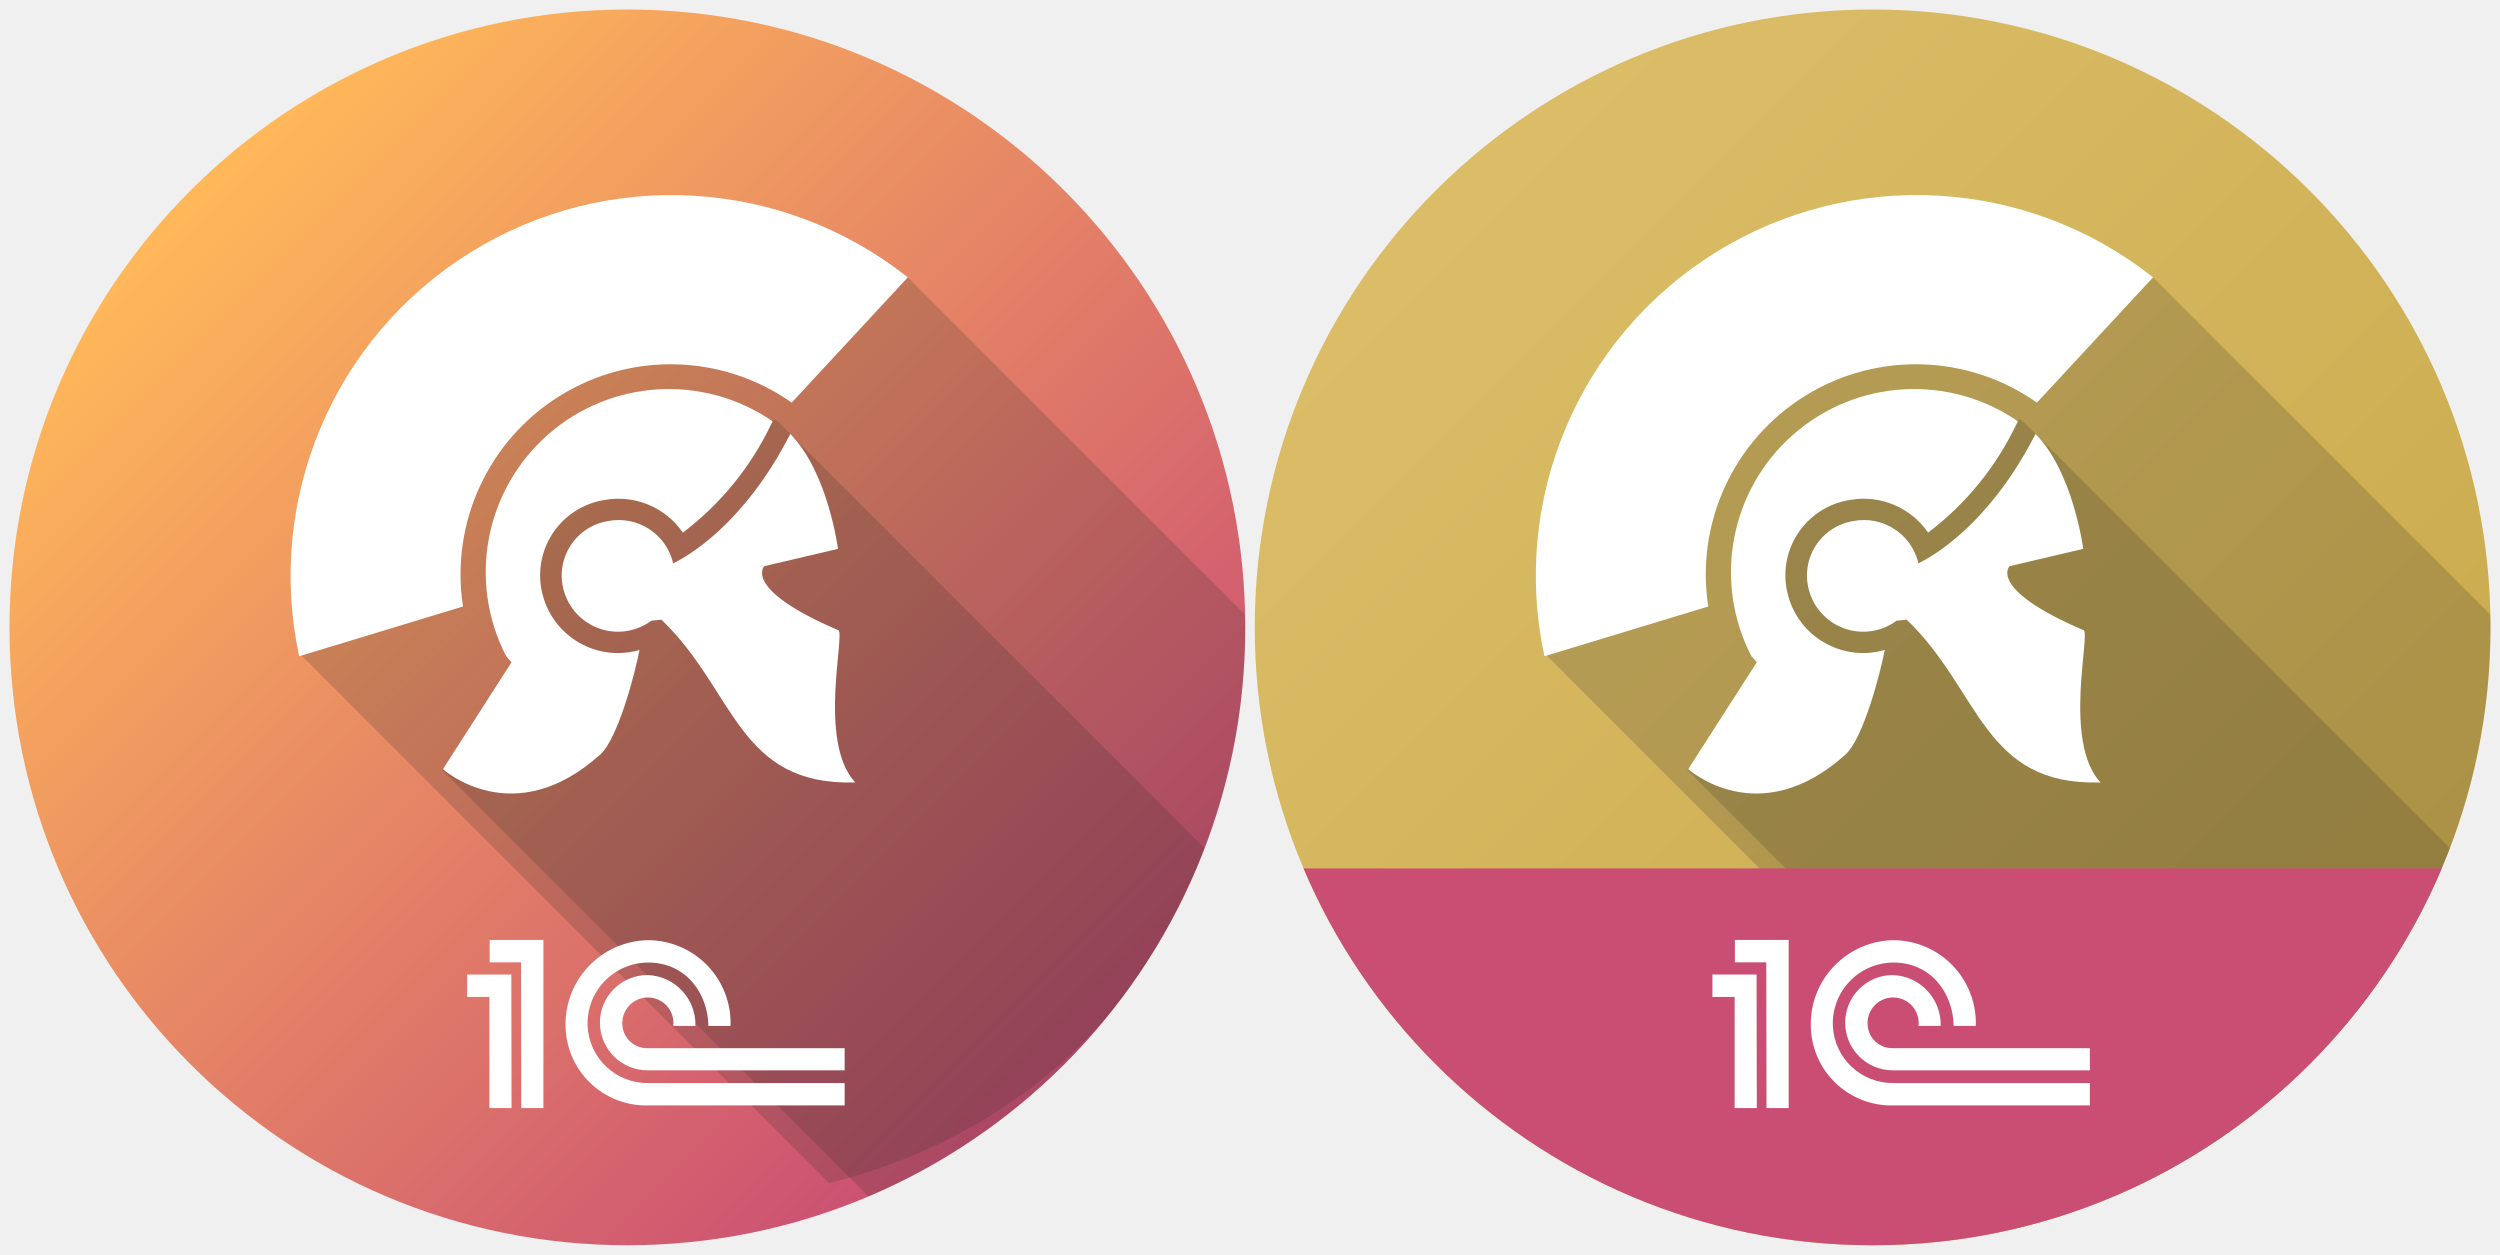
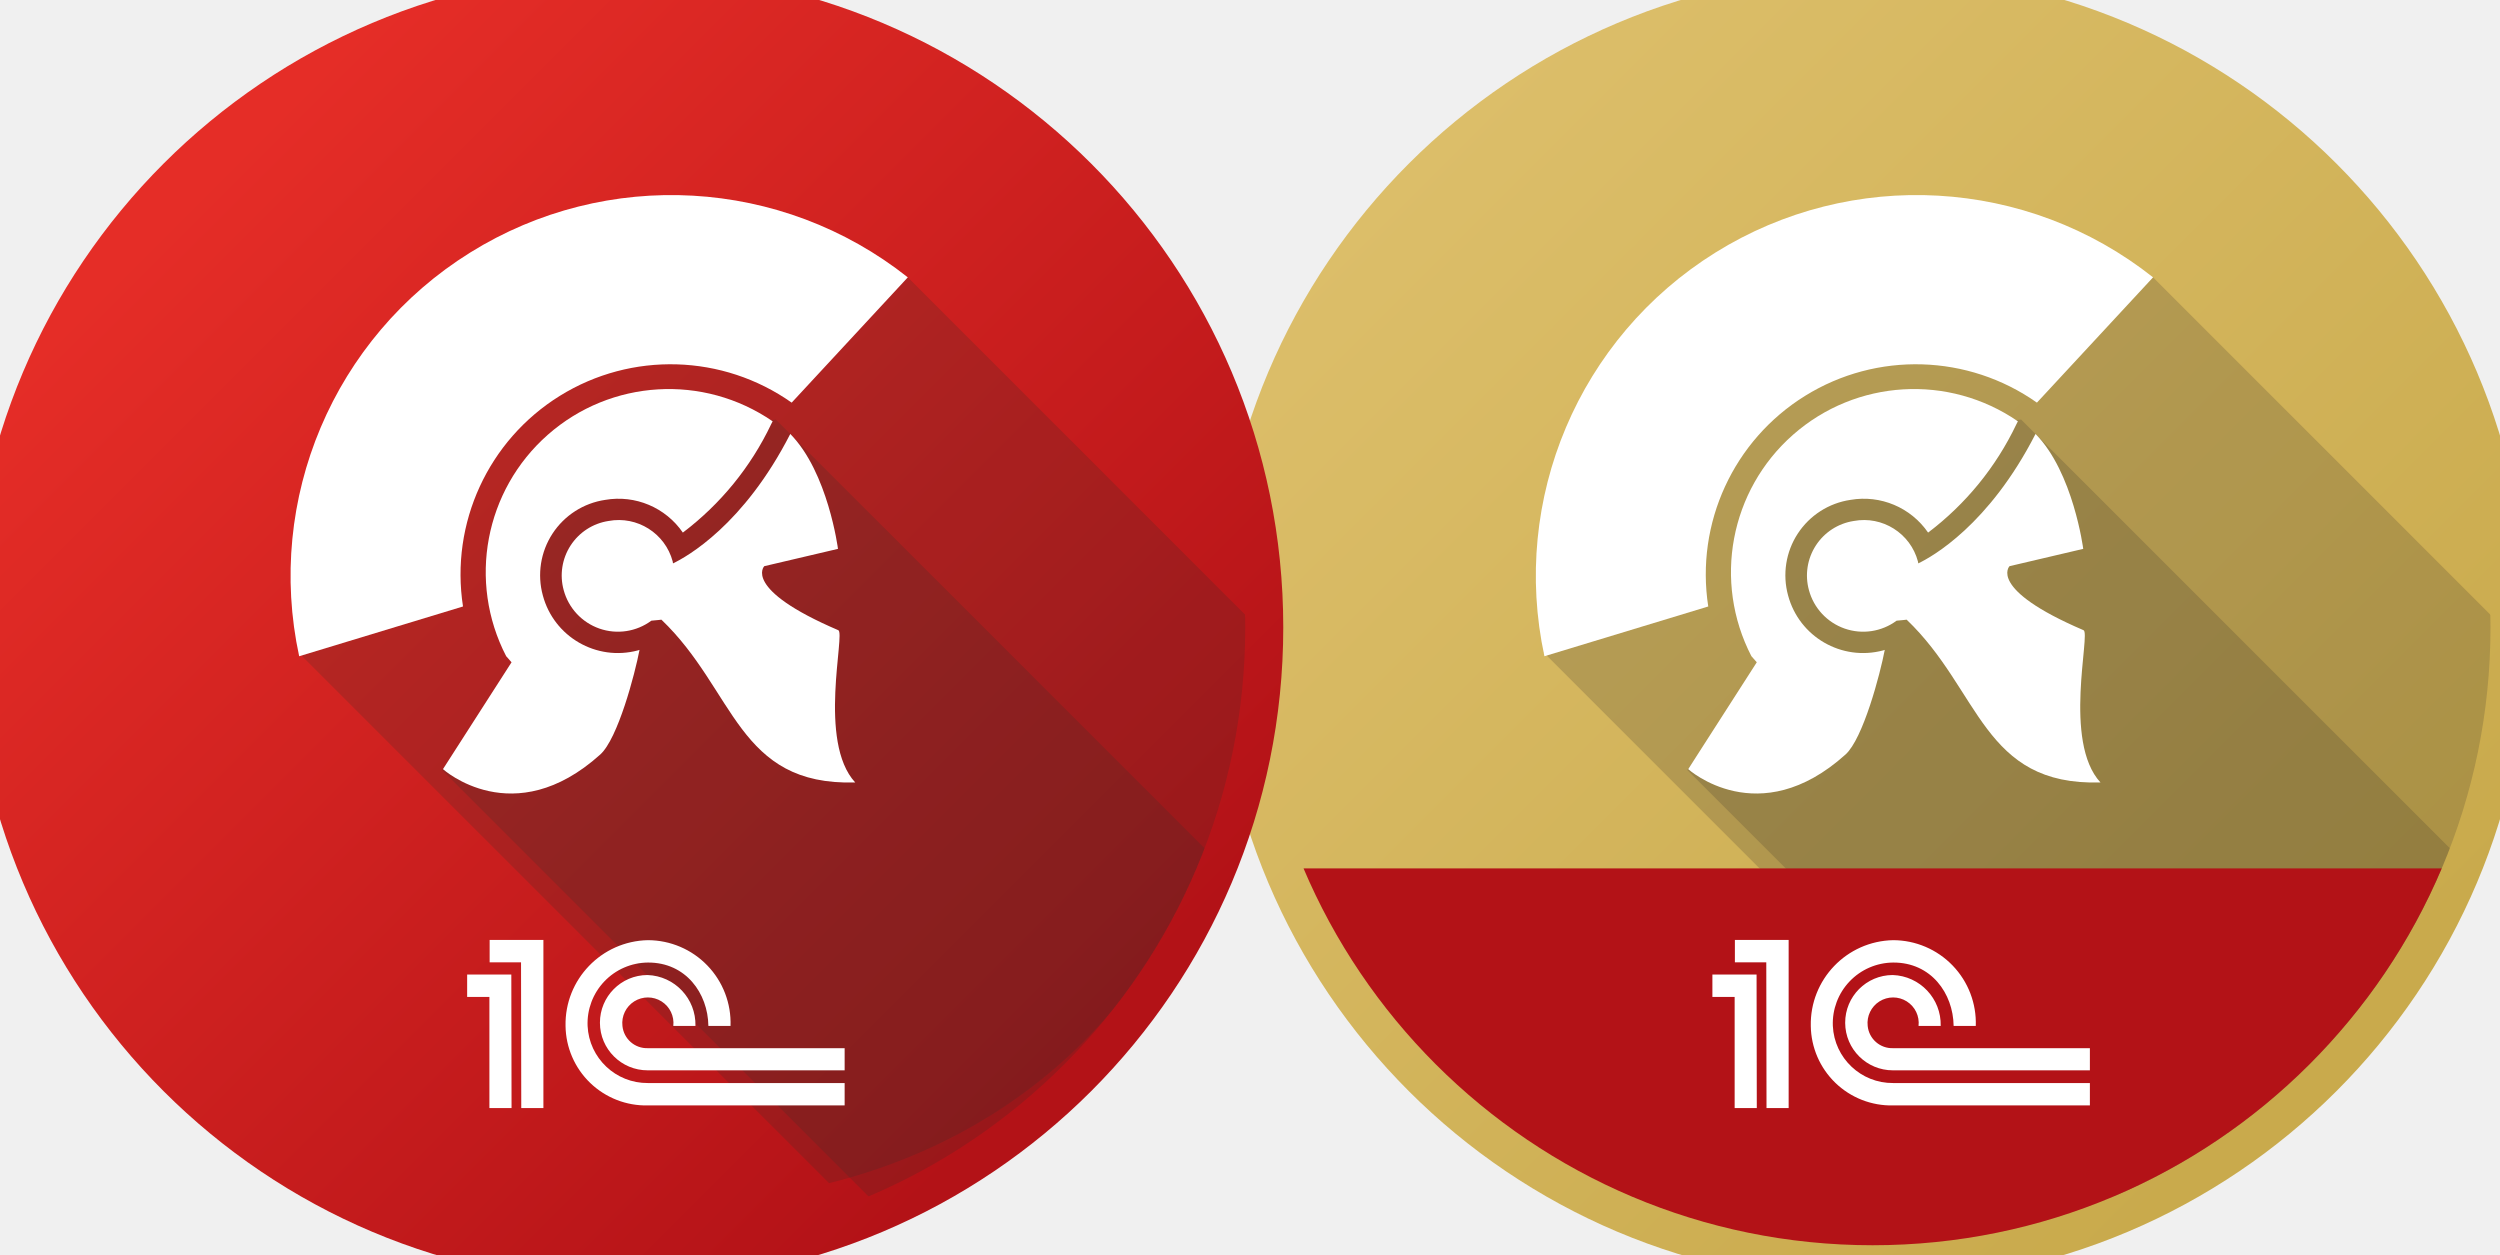
<svg xmlns="http://www.w3.org/2000/svg" width="263" height="132" viewBox="0 0 263 132">
  <defs>
    <linearGradient id="b9dcdc36-8df5-42e5-bce3-fb796d11c813" x1="242.962" y1="111.962" x2="142.96" y2="11.96" gradientUnits="userSpaceOnUse">
      <stop offset="0" stop-color="#c9aa4c" />
      <stop offset="1" stop-color="#ddbf6b" />
    </linearGradient>
    <linearGradient id="a" x1="111.667" x2="20.246" y1="111.667" y2="20.246" gradientUnits="userSpaceOnUse">
-       <stop offset="0" stop-color="#ca4e73" class="stopColor07758e svgShape" />
-       <stop offset="1" stop-color="#ffb859" class="stopColor087f95 svgShape" />
+       <stop offset="0" stop-color="#b31217" class="stopColor07758e svgShape" />
+       <stop offset="1" stop-color="#e52d27" class="stopColor087f95 svgShape" />
    </linearGradient>
    <clipPath id="fdf5e364-4892-43fe-9b16-8489dfd7f5f4">
      <circle cx="197" cy="66" r="65" fill="url(#b9dcdc36-8df5-42e5-bce3-fb796d11c813)" />
    </clipPath>
    <linearGradient id="e9358b3a-2a4e-4228-a564-d0186a1c4fa4" x1="196.003" y1="69.285" x2="196.003" y2="195.548" gradientUnits="userSpaceOnUse">
      <stop offset="0" stop-color="#86693c" />
      <stop offset="1" stop-color="#cbaf4d" />
    </linearGradient>
    <clipPath id="a4a916af-b22c-4ba3-900c-16910af0916b">
      <circle cx="66" cy="66" r="65" fill="#9b8149" />
    </clipPath>
    <linearGradient id="b22664d5-1d5c-4f53-95f9-5027683f677a" x1="65.003" y1="105.892" x2="65.003" y2="243.624" gradientUnits="userSpaceOnUse">
      <stop offset="0" stop-color="#7b6136" />
      <stop offset="1" stop-color="#cbaf4d" />
    </linearGradient>
  </defs>
  <g id="b8876d11-1dac-41ff-8570-5b5bbcdc58cf" data-name="Layer 2">
    <g id="bc5bf81e-faf3-49a6-be8b-28c7088a1b8b" data-name="Layer 1">
      <rect width="263" height="132" fill="none" />
-       <circle cx="197" cy="66" r="65" fill="url(#b9dcdc36-8df5-42e5-bce3-fb796d11c813)" />
+       <circle cx="197" cy="66" r="69" fill="url(#b9dcdc36-8df5-42e5-bce3-fb796d11c813)" />
      <g clip-path="url(#fdf5e364-4892-43fe-9b16-8489dfd7f5f4)">
        <path d="M262.61,65.286l-36.109-36.109-44.079,5.118-20.046,34.33,55.842,55.842C243.913,118.046,261.461,96.882,262.61,65.286Z" fill="#332b27" opacity="0.2" />
        <path d="M258.196,89.71l-45.574-45.574-18.871,2.113-7.5,11.75v10.75l-8.75,12.25,45.182,45.182C239.887,121.241,251.503,106.84,258.196,89.71Z" fill="#332b27" opacity="0.2" />
        <path d="M179.708,63.801a22.103,22.103,0,0,1,34.577-21.444l12.217-13.181a40.06,40.06,0,0,0-64.029,39.86Z" fill="#fff" />
        <path d="M211.401,59.562l7.755-1.821s-1.038-8.047-5.019-12.09c-4.897,9.577-10.867,12.914-12.337,13.618-.014-.072-.014-.138-.032-.205a5.88,5.88,0,0,0-6.755-4.257,5.804,5.804,0,0,0-4.715,7.269,5.909,5.909,0,0,0,9.224,3.22c.649-.051,1.058-.107,1.058-.107,7.785,7.433,7.985,17.493,20.389,17.125-3.973-4.3-1.018-15.692-1.778-16.016C209.051,61.957,211.401,59.562,211.401,59.562Z" fill="#fff" />
        <path d="M198.096,68.425a8.169,8.169,0,0,1-9.987-5.776A8.017,8.017,0,0,1,194.67,52.587a8.208,8.208,0,0,1,8.165,3.442,30.951,30.951,0,0,0,9.285-11.39l.161-.318a19.263,19.263,0,0,0-28.035,24.708l.567.643L177.6,80.912s7.402,6.692,16.546-1.536c1.858-1.675,3.647-8.47,4.131-11.008C198.218,68.386,198.159,68.409,198.096,68.425Z" fill="#fff" />
        <rect x="132.811" y="91.357" width="126.383" height="39.643" fill="url(#a)" />
      </g>
      <path id="a78842da-dc30-4f98-b8fc-a0e52bf82dd6" data-name="path27012" d="M184.792,102.524h-4.648v2.354h2.341v11.693h2.33l-.024-14.047m35.063,13.767H199.162a8.471,8.471,0,0,1-8.667-8.364,8.842,8.842,0,0,1,8.667-9.021,8.715,8.715,0,0,1,8.69,9.021h-2.33c-.047-3.436-2.379-6.689-6.36-6.667a6.401,6.401,0,0,0-6.347,6.667,6.299,6.299,0,0,0,6.347,6.009H219.856v2.356" fill="#fff" />
      <path id="bcfa0daf-817d-4dd2-8af6-66b35e576ef8" data-name="path27010" d="M188.166,98.882H182.51v2.356h3.303l.024,15.333h2.329V98.882m31.69,13.717H199.139a5.013,5.013,0,0,1-.027-10.026,5.227,5.227,0,0,1,5.05,5.354h-2.33a2.693,2.693,0,1,0-5.352,0,2.596,2.596,0,0,0,2.683,2.341H219.856v2.33" fill="#fff" />
-       <circle cx="66" cy="66" r="65" fill="url(#a)" />
+       <circle cx="66" cy="66" r="69" fill="url(#a)" />
      <g clip-path="url(#a4a916af-b22c-4ba3-900c-16910af0916b)">
        <path d="M131.61,65.286,95.501,29.177,51.422,34.295l-20.046,34.33,55.842,55.842C112.913,118.046,130.46,96.882,131.61,65.286Z" fill="#332b27" opacity="0.2" />
        <path d="M127.196,89.71,81.622,44.137,62.751,46.249l-7.5,11.75v10.75l-8.75,12.25,45.182,45.182C108.887,121.241,120.503,106.84,127.196,89.71Z" fill="#332b27" opacity="0.2" />
        <path d="M48.708,63.801A22.103,22.103,0,0,1,83.285,42.357L95.501,29.177a40.06,40.06,0,0,0-64.029,39.86Z" fill="#fff" />
        <path d="M80.401,59.562l7.755-1.821s-1.038-8.047-5.019-12.09C78.24,55.228,72.269,58.565,70.8,59.269c-.014-.072-.014-.138-.032-.205a5.88,5.88,0,0,0-6.755-4.257,5.804,5.804,0,0,0-4.715,7.269,5.909,5.909,0,0,0,9.224,3.22c.649-.051,1.058-.107,1.058-.107,7.785,7.433,7.985,17.493,20.389,17.125-3.973-4.3-1.018-15.692-1.778-16.016C78.051,61.957,80.401,59.562,80.401,59.562Z" fill="#fff" />
        <path d="M67.096,68.425a8.169,8.169,0,0,1-9.987-5.776A8.017,8.017,0,0,1,63.67,52.587a8.208,8.208,0,0,1,8.165,3.442,30.951,30.951,0,0,0,9.285-11.39l.161-.318A19.263,19.263,0,0,0,53.247,69.029l.567.643L46.6,80.912s7.402,6.692,16.546-1.536c1.858-1.675,3.647-8.47,4.131-11.008C67.218,68.386,67.159,68.409,67.096,68.425Z" fill="#fff" />
      </g>
      <path id="f106aa49-a19c-497a-a412-bb07353ee095" data-name="path27012" d="M53.792,102.524H49.144v2.354h2.341v11.693h2.33l-.024-14.047M88.856,116.291H68.162a8.471,8.471,0,0,1-8.667-8.364,8.842,8.842,0,0,1,8.667-9.021,8.715,8.715,0,0,1,8.69,9.021h-2.33c-.047-3.436-2.379-6.689-6.36-6.667a6.401,6.401,0,0,0-6.347,6.667,6.299,6.299,0,0,0,6.347,6.009H88.856v2.356" fill="#fff" />
      <path id="e0ff9ee5-4019-4f64-bd02-39a107e18c2d" data-name="path27010" d="M57.166,98.882H51.51v2.356h3.303l.024,15.333h2.329V98.882m31.69,13.717H68.139a5.013,5.013,0,0,1-.027-10.026,5.227,5.227,0,0,1,5.05,5.354h-2.33a2.693,2.693,0,1,0-5.352,0,2.596,2.596,0,0,0,2.683,2.341H88.856v2.33" fill="#fff" />
    </g>
  </g>
</svg>
